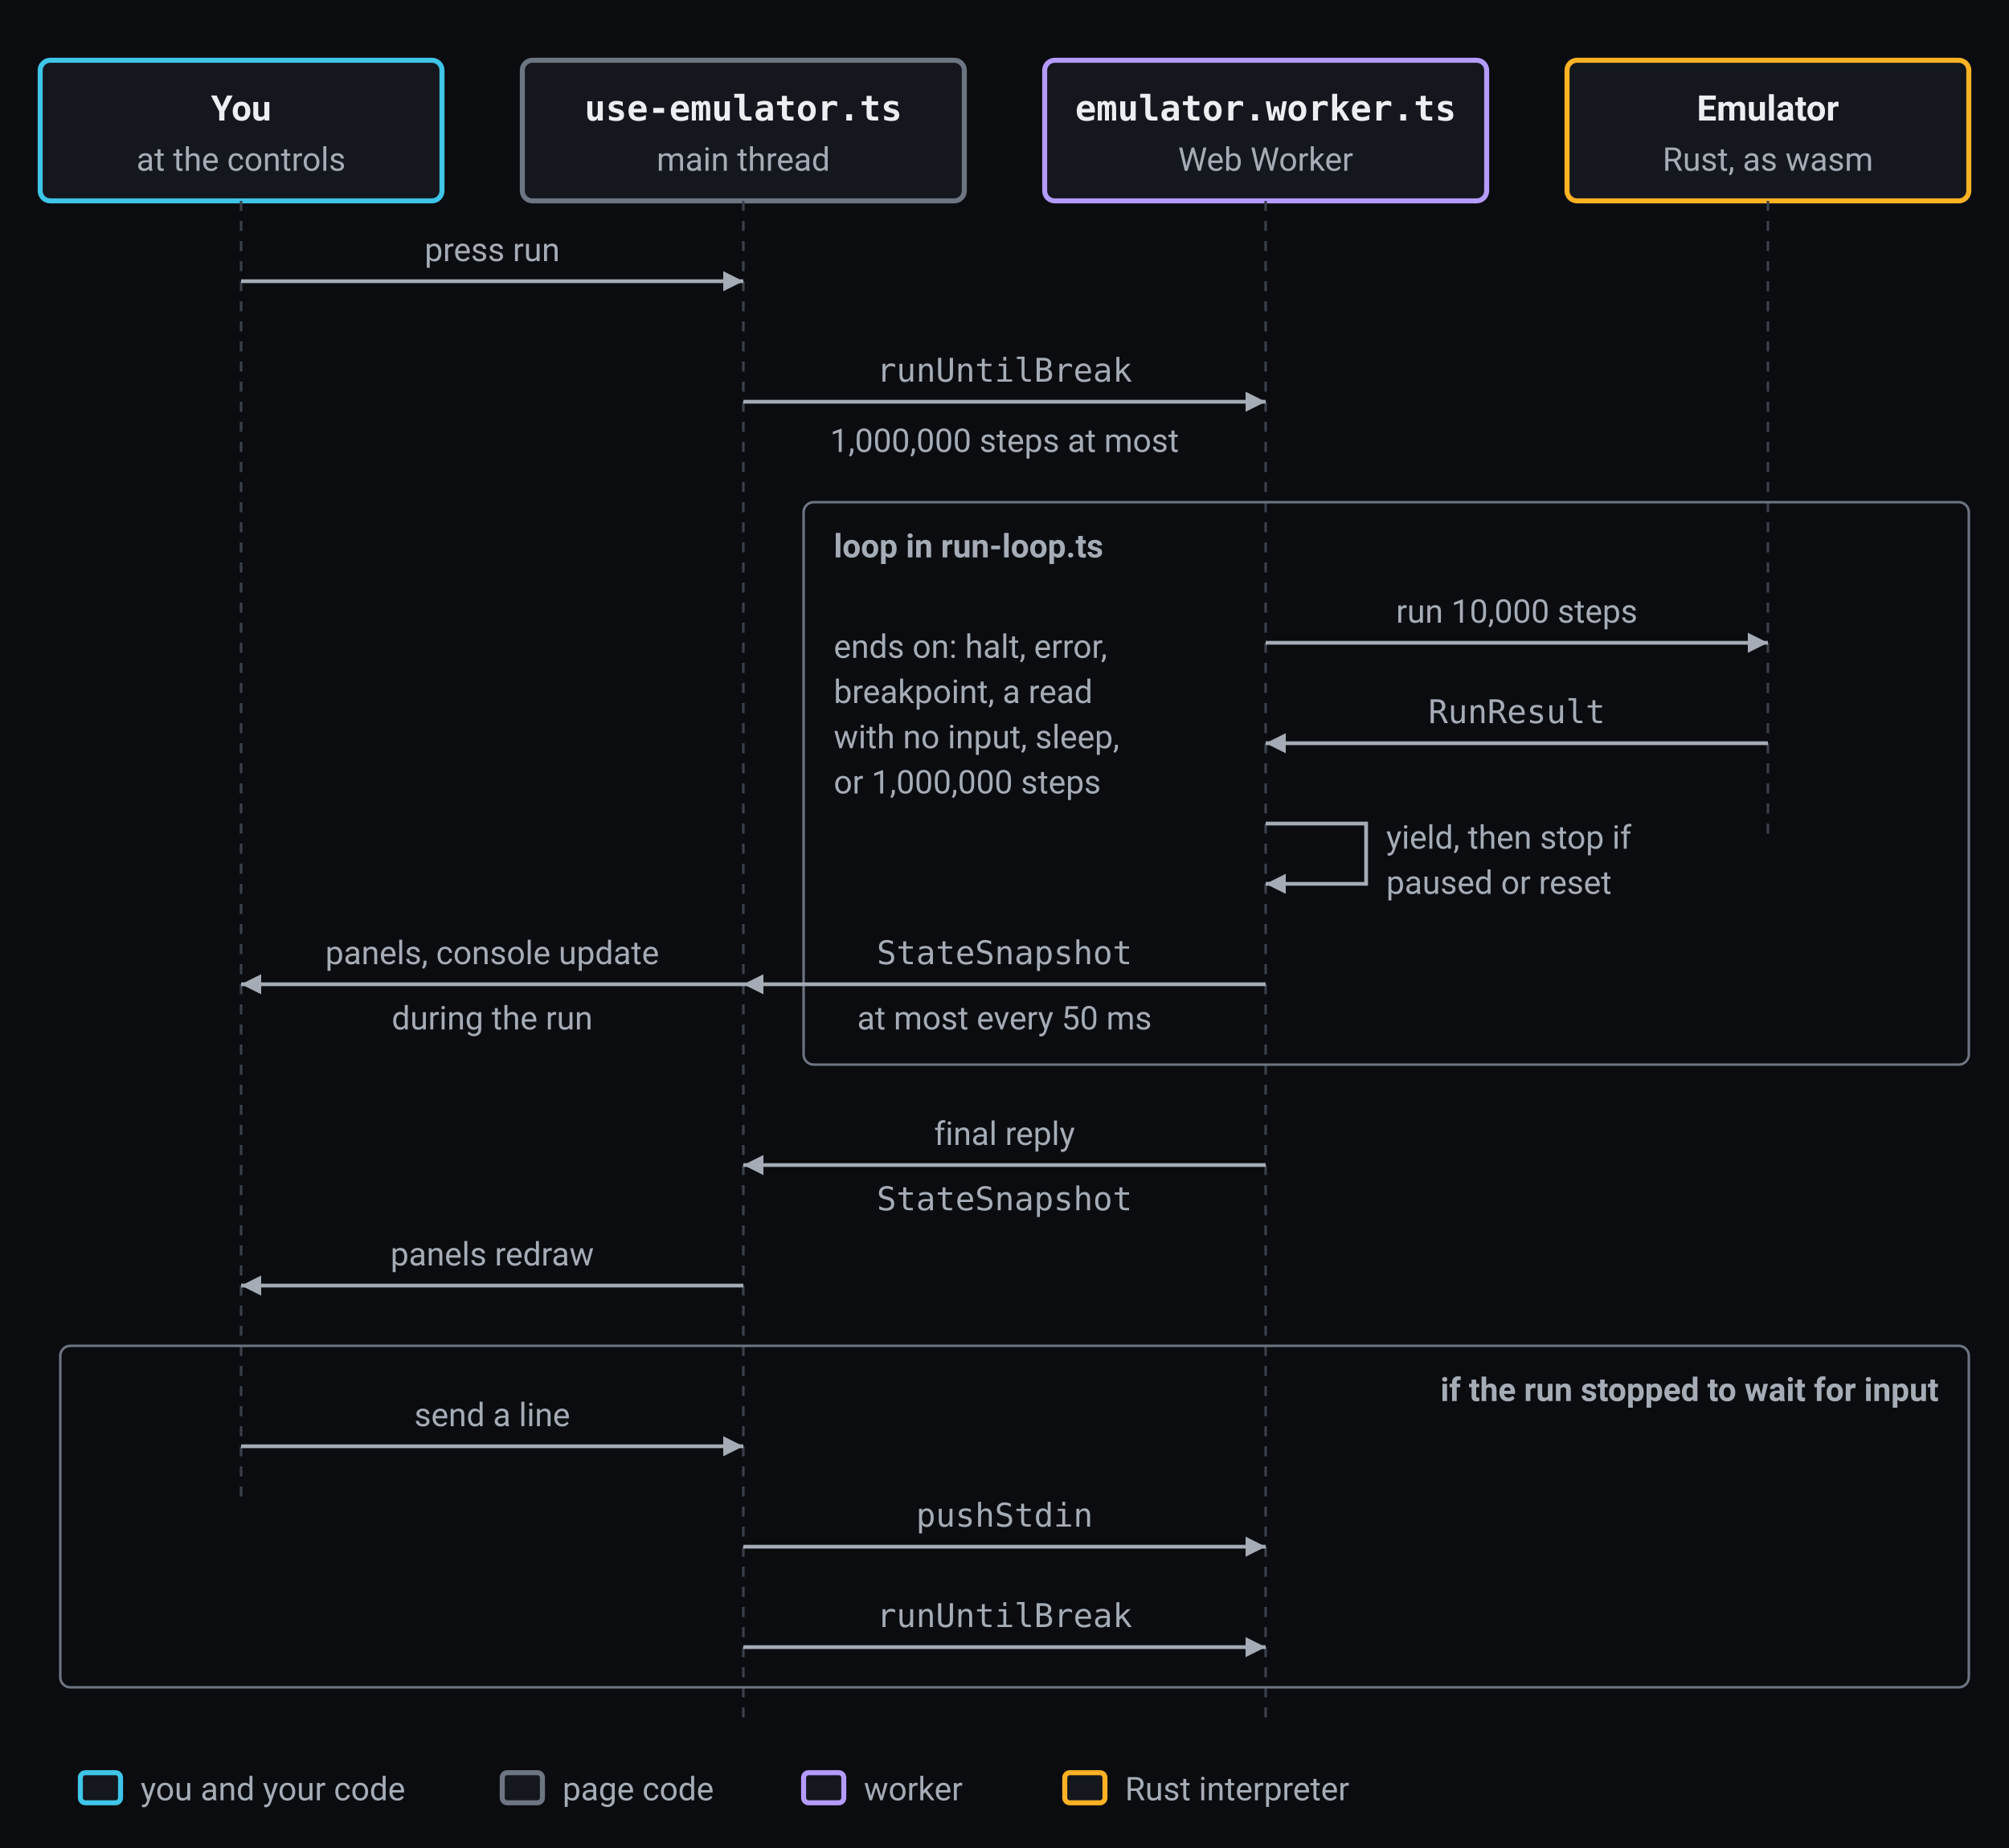
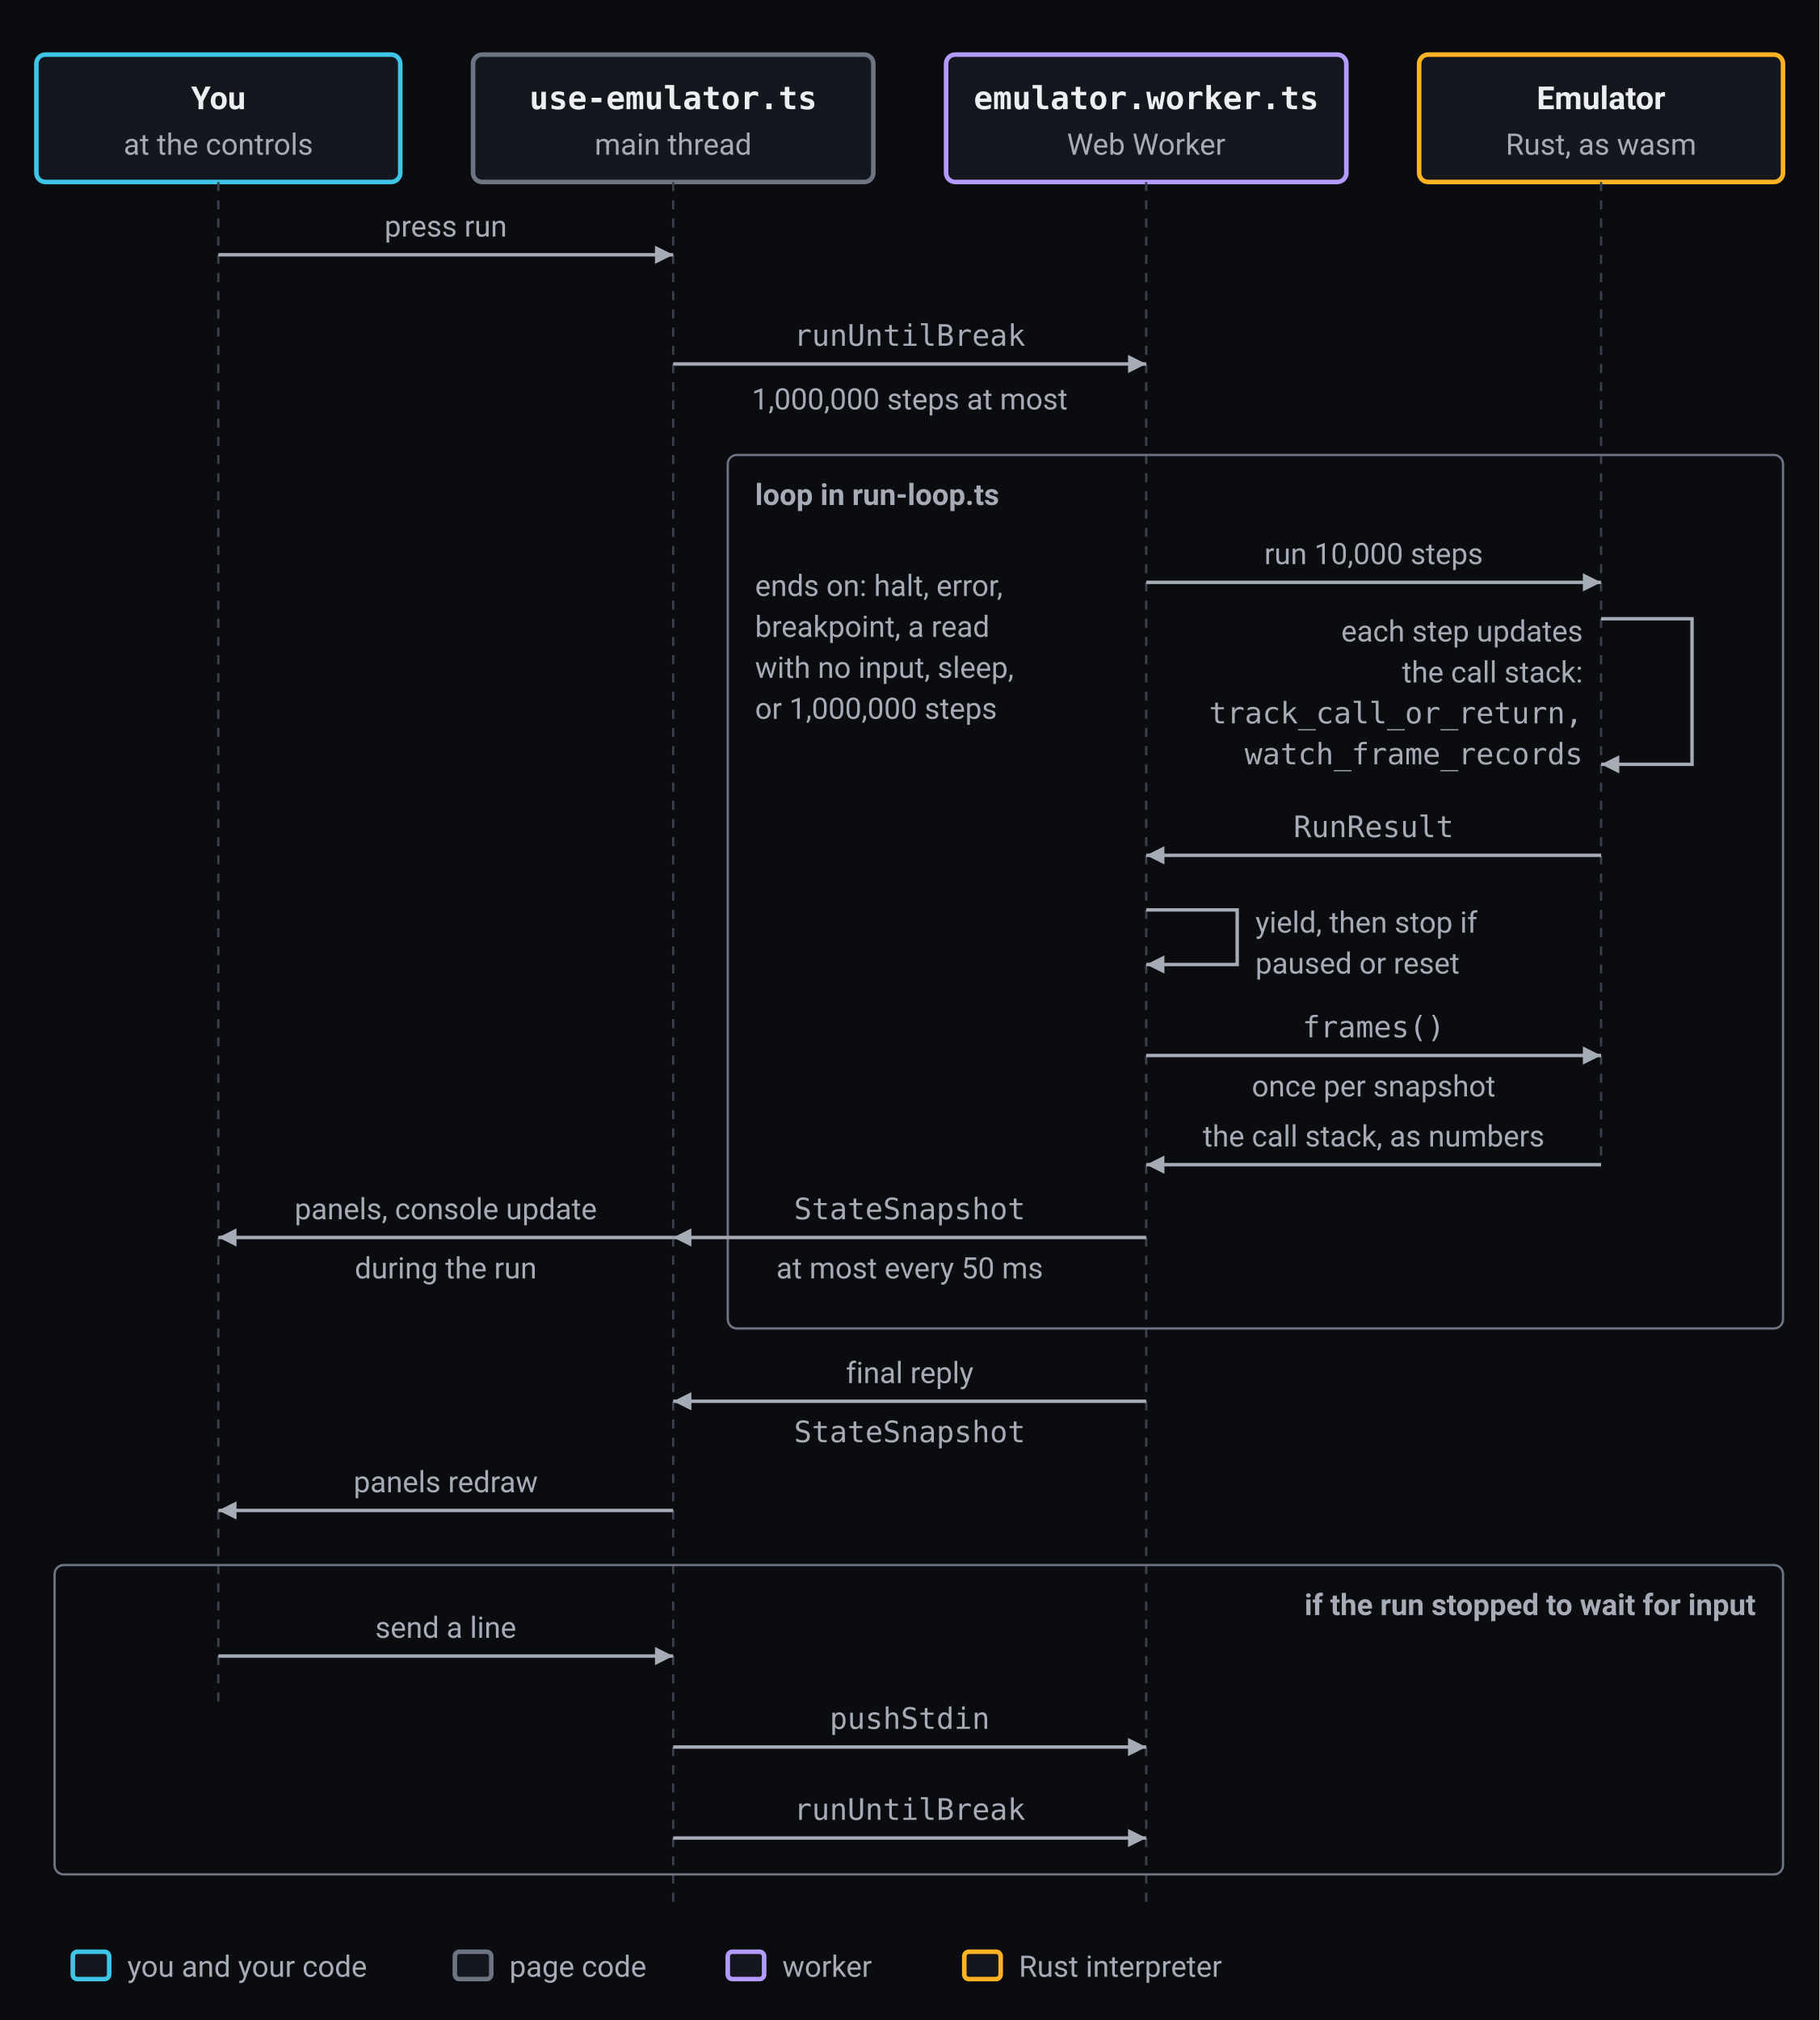
- <svg xmlns="http://www.w3.org/2000/svg" width="800" height="736" viewBox="0 0 800 736" role="img" aria-labelledby="title" font-family="ui-sans-serif, system-ui, -apple-system, 'Segoe UI', Roboto, Helvetica, Arial, sans-serif" font-size="13">
+ <svg xmlns="http://www.w3.org/2000/svg" width="800" height="888" viewBox="0 0 800 888" role="img" aria-labelledby="title" font-family="ui-sans-serif, system-ui, -apple-system, 'Segoe UI', Roboto, Helvetica, Arial, sans-serif" font-size="13">
  <defs>
    <marker id="arrow" viewBox="0 0 10 10" refX="10" refY="5" markerWidth="8" markerHeight="8" markerUnits="userSpaceOnUse" orient="auto-start-reverse">
      <path d="M0 0L10 5L0 10z" fill="#A5ACB6" />
    </marker>
  </defs>
-   <rect width="800" height="736" fill="#0B0C10" />
+   <rect width="800" height="888" fill="#0B0C10" />
  <rect x="16" y="24" width="160" height="56" rx="4" fill="#14171D" stroke="#3EC5E8" stroke-width="2" />
  <text x="96" y="48" text-anchor="middle" font-size="14" font-weight="600" fill="#EDEEF1">You</text>
  <text x="96" y="68" text-anchor="middle" fill="#A5ACB6">at the controls</text>
  <rect x="208" y="24" width="176" height="56" rx="4" fill="#14171D" stroke="#6E7582" stroke-width="2" />
  <text x="296" y="48" text-anchor="middle" font-family="ui-monospace, SFMono-Regular, Menlo, Consolas, monospace" font-size="14" font-weight="600" fill="#EDEEF1">use-emulator.ts</text>
  <text x="296" y="68" text-anchor="middle" fill="#A5ACB6">main thread</text>
  <rect x="416" y="24" width="176" height="56" rx="4" fill="#14171D" stroke="#B49BFF" stroke-width="2" />
  <text x="504" y="48" text-anchor="middle" font-family="ui-monospace, SFMono-Regular, Menlo, Consolas, monospace" font-size="14" font-weight="600" fill="#EDEEF1">emulator.worker.ts</text>
  <text x="504" y="68" text-anchor="middle" fill="#A5ACB6">Web Worker</text>
  <rect x="624" y="24" width="160" height="56" rx="4" fill="#14171D" stroke="#FFB224" stroke-width="2" />
  <text x="704" y="48" text-anchor="middle" font-size="14" font-weight="600" fill="#EDEEF1">Emulator</text>
  <text x="704" y="68" text-anchor="middle" fill="#A5ACB6">Rust, as wasm</text>
-   <path d="M96 80V600" fill="none" stroke="#3A414C" stroke-width="1" stroke-dasharray="4 4" />
-   <path d="M296 80V688" fill="none" stroke="#3A414C" stroke-width="1" stroke-dasharray="4 4" />
-   <path d="M504 80V688" fill="none" stroke="#3A414C" stroke-width="1" stroke-dasharray="4 4" />
-   <path d="M704 80V336" fill="none" stroke="#3A414C" stroke-width="1" stroke-dasharray="4 4" />
+   <path d="M96 80V752" fill="none" stroke="#3A414C" stroke-width="1" stroke-dasharray="4 4" />
+   <path d="M296 80V840" fill="none" stroke="#3A414C" stroke-width="1" stroke-dasharray="4 4" />
+   <path d="M504 80V840" fill="none" stroke="#3A414C" stroke-width="1" stroke-dasharray="4 4" />
+   <path d="M704 80V512" fill="none" stroke="#3A414C" stroke-width="1" stroke-dasharray="4 4" />
  <path d="M96 112H296" fill="none" stroke="#A5ACB6" stroke-width="1.5" marker-end="url(#arrow)" />
  <text x="196" y="104" text-anchor="middle" fill="#A5ACB6">press run</text>
  <path d="M296 160H504" fill="none" stroke="#A5ACB6" stroke-width="1.5" marker-end="url(#arrow)" />
  <text x="400" y="152" text-anchor="middle" font-family="ui-monospace, SFMono-Regular, Menlo, Consolas, monospace" fill="#A5ACB6">runUntilBreak</text>
  <text x="400" y="180" text-anchor="middle" fill="#A5ACB6">1,000,000 steps at most</text>
-   <rect x="320" y="200" width="464" height="224" rx="4" fill="none" stroke="#6E7582" stroke-width="1" />
+   <rect x="320" y="200" width="464" height="384" rx="4" fill="none" stroke="#6E7582" stroke-width="1" />
  <text x="332" y="222" font-weight="600" fill="#A5ACB6">loop in run-loop.ts</text>
  <text x="332" y="262" fill="#A5ACB6">ends on: halt, error,</text>
  <text x="332" y="280" fill="#A5ACB6">breakpoint, a read</text>
  <text x="332" y="298" fill="#A5ACB6">with no input, sleep,</text>
  <text x="332" y="316" fill="#A5ACB6">or 1,000,000 steps</text>
  <path d="M504 256H704" fill="none" stroke="#A5ACB6" stroke-width="1.5" marker-end="url(#arrow)" />
  <text x="604" y="248" text-anchor="middle" fill="#A5ACB6">run 10,000 steps</text>
-   <path d="M704 296H504" fill="none" stroke="#A5ACB6" stroke-width="1.5" marker-end="url(#arrow)" />
-   <text x="604" y="288" text-anchor="middle" font-family="ui-monospace, SFMono-Regular, Menlo, Consolas, monospace" fill="#A5ACB6">RunResult</text>
-   <path d="M504 328H544V352H504" fill="none" stroke="#A5ACB6" stroke-width="1.5" marker-end="url(#arrow)" />
-   <text x="552" y="338" fill="#A5ACB6">yield, then stop if</text>
-   <text x="552" y="356" fill="#A5ACB6">paused or reset</text>
-   <path d="M504 392H296" fill="none" stroke="#A5ACB6" stroke-width="1.5" marker-end="url(#arrow)" />
-   <text x="400" y="384" text-anchor="middle" font-family="ui-monospace, SFMono-Regular, Menlo, Consolas, monospace" fill="#A5ACB6">StateSnapshot</text>
-   <text x="400" y="410" text-anchor="middle" fill="#A5ACB6">at most every 50 ms</text>
-   <path d="M296 392H96" fill="none" stroke="#A5ACB6" stroke-width="1.5" marker-end="url(#arrow)" />
-   <text x="196" y="384" text-anchor="middle" fill="#A5ACB6">panels, console update</text>
-   <text x="196" y="410" text-anchor="middle" fill="#A5ACB6">during the run</text>
-   <path d="M504 464H296" fill="none" stroke="#A5ACB6" stroke-width="1.5" marker-end="url(#arrow)" />
-   <text x="400" y="456" text-anchor="middle" fill="#A5ACB6">final reply</text>
-   <text x="400" y="482" text-anchor="middle" font-family="ui-monospace, SFMono-Regular, Menlo, Consolas, monospace" fill="#A5ACB6">StateSnapshot</text>
-   <path d="M296 512H96" fill="none" stroke="#A5ACB6" stroke-width="1.5" marker-end="url(#arrow)" />
-   <text x="196" y="504" text-anchor="middle" fill="#A5ACB6">panels redraw</text>
-   <rect x="24" y="536" width="760" height="136" rx="4" fill="none" stroke="#6E7582" stroke-width="1" />
-   <text x="772" y="558" text-anchor="end" font-weight="600" fill="#A5ACB6">if the run stopped to wait for input</text>
-   <path d="M96 576H296" fill="none" stroke="#A5ACB6" stroke-width="1.5" marker-end="url(#arrow)" />
-   <text x="196" y="568" text-anchor="middle" fill="#A5ACB6">send a line</text>
-   <path d="M296 616H504" fill="none" stroke="#A5ACB6" stroke-width="1.5" marker-end="url(#arrow)" />
-   <text x="400" y="608" text-anchor="middle" font-family="ui-monospace, SFMono-Regular, Menlo, Consolas, monospace" fill="#A5ACB6">pushStdin</text>
-   <path d="M296 656H504" fill="none" stroke="#A5ACB6" stroke-width="1.5" marker-end="url(#arrow)" />
-   <text x="400" y="648" text-anchor="middle" font-family="ui-monospace, SFMono-Regular, Menlo, Consolas, monospace" fill="#A5ACB6">runUntilBreak</text>
-   <rect x="32" y="706" width="16" height="12" rx="2" fill="#14171D" stroke="#3EC5E8" stroke-width="2" />
-   <text x="56" y="717" fill="#A5ACB6">you and your code</text>
-   <rect x="200" y="706" width="16" height="12" rx="2" fill="#14171D" stroke="#6E7582" stroke-width="2" />
-   <text x="224" y="717" fill="#A5ACB6">page code</text>
-   <rect x="320" y="706" width="16" height="12" rx="2" fill="#14171D" stroke="#B49BFF" stroke-width="2" />
-   <text x="344" y="717" fill="#A5ACB6">worker</text>
-   <rect x="424" y="706" width="16" height="12" rx="2" fill="#14171D" stroke="#FFB224" stroke-width="2" />
-   <text x="448" y="717" fill="#A5ACB6">Rust interpreter</text>
+   <path d="M704 272H744V336H704" fill="none" stroke="#A5ACB6" stroke-width="1.5" marker-end="url(#arrow)" />
+   <text x="696" y="282" text-anchor="end" fill="#A5ACB6">each step updates</text>
+   <text x="696" y="300" text-anchor="end" fill="#A5ACB6">the call stack:</text>
+   <text x="696" y="318" text-anchor="end" font-family="ui-monospace, SFMono-Regular, Menlo, Consolas, monospace" fill="#A5ACB6">track_call_or_return,</text>
+   <text x="696" y="336" text-anchor="end" font-family="ui-monospace, SFMono-Regular, Menlo, Consolas, monospace" fill="#A5ACB6">watch_frame_records</text>
+   <path d="M704 376H504" fill="none" stroke="#A5ACB6" stroke-width="1.5" marker-end="url(#arrow)" />
+   <text x="604" y="368" text-anchor="middle" font-family="ui-monospace, SFMono-Regular, Menlo, Consolas, monospace" fill="#A5ACB6">RunResult</text>
+   <path d="M504 400H544V424H504" fill="none" stroke="#A5ACB6" stroke-width="1.5" marker-end="url(#arrow)" />
+   <text x="552" y="410" fill="#A5ACB6">yield, then stop if</text>
+   <text x="552" y="428" fill="#A5ACB6">paused or reset</text>
+   <path d="M504 464H704" fill="none" stroke="#A5ACB6" stroke-width="1.5" marker-end="url(#arrow)" />
+   <text x="604" y="456" text-anchor="middle" font-family="ui-monospace, SFMono-Regular, Menlo, Consolas, monospace" fill="#A5ACB6">frames()</text>
+   <text x="604" y="482" text-anchor="middle" fill="#A5ACB6">once per snapshot</text>
+   <path d="M704 512H504" fill="none" stroke="#A5ACB6" stroke-width="1.5" marker-end="url(#arrow)" />
+   <text x="604" y="504" text-anchor="middle" fill="#A5ACB6">the call stack, as numbers</text>
+   <path d="M504 544H296" fill="none" stroke="#A5ACB6" stroke-width="1.5" marker-end="url(#arrow)" />
+   <text x="400" y="536" text-anchor="middle" font-family="ui-monospace, SFMono-Regular, Menlo, Consolas, monospace" fill="#A5ACB6">StateSnapshot</text>
+   <text x="400" y="562" text-anchor="middle" fill="#A5ACB6">at most every 50 ms</text>
+   <path d="M296 544H96" fill="none" stroke="#A5ACB6" stroke-width="1.5" marker-end="url(#arrow)" />
+   <text x="196" y="536" text-anchor="middle" fill="#A5ACB6">panels, console update</text>
+   <text x="196" y="562" text-anchor="middle" fill="#A5ACB6">during the run</text>
+   <path d="M504 616H296" fill="none" stroke="#A5ACB6" stroke-width="1.5" marker-end="url(#arrow)" />
+   <text x="400" y="608" text-anchor="middle" fill="#A5ACB6">final reply</text>
+   <text x="400" y="634" text-anchor="middle" font-family="ui-monospace, SFMono-Regular, Menlo, Consolas, monospace" fill="#A5ACB6">StateSnapshot</text>
+   <path d="M296 664H96" fill="none" stroke="#A5ACB6" stroke-width="1.5" marker-end="url(#arrow)" />
+   <text x="196" y="656" text-anchor="middle" fill="#A5ACB6">panels redraw</text>
+   <rect x="24" y="688" width="760" height="136" rx="4" fill="none" stroke="#6E7582" stroke-width="1" />
+   <text x="772" y="710" text-anchor="end" font-weight="600" fill="#A5ACB6">if the run stopped to wait for input</text>
+   <path d="M96 728H296" fill="none" stroke="#A5ACB6" stroke-width="1.5" marker-end="url(#arrow)" />
+   <text x="196" y="720" text-anchor="middle" fill="#A5ACB6">send a line</text>
+   <path d="M296 768H504" fill="none" stroke="#A5ACB6" stroke-width="1.5" marker-end="url(#arrow)" />
+   <text x="400" y="760" text-anchor="middle" font-family="ui-monospace, SFMono-Regular, Menlo, Consolas, monospace" fill="#A5ACB6">pushStdin</text>
+   <path d="M296 808H504" fill="none" stroke="#A5ACB6" stroke-width="1.5" marker-end="url(#arrow)" />
+   <text x="400" y="800" text-anchor="middle" font-family="ui-monospace, SFMono-Regular, Menlo, Consolas, monospace" fill="#A5ACB6">runUntilBreak</text>
+   <rect x="32" y="858" width="16" height="12" rx="2" fill="#14171D" stroke="#3EC5E8" stroke-width="2" />
+   <text x="56" y="869" fill="#A5ACB6">you and your code</text>
+   <rect x="200" y="858" width="16" height="12" rx="2" fill="#14171D" stroke="#6E7582" stroke-width="2" />
+   <text x="224" y="869" fill="#A5ACB6">page code</text>
+   <rect x="320" y="858" width="16" height="12" rx="2" fill="#14171D" stroke="#B49BFF" stroke-width="2" />
+   <text x="344" y="869" fill="#A5ACB6">worker</text>
+   <rect x="424" y="858" width="16" height="12" rx="2" fill="#14171D" stroke="#FFB224" stroke-width="2" />
+   <text x="448" y="869" fill="#A5ACB6">Rust interpreter</text>
</svg>
